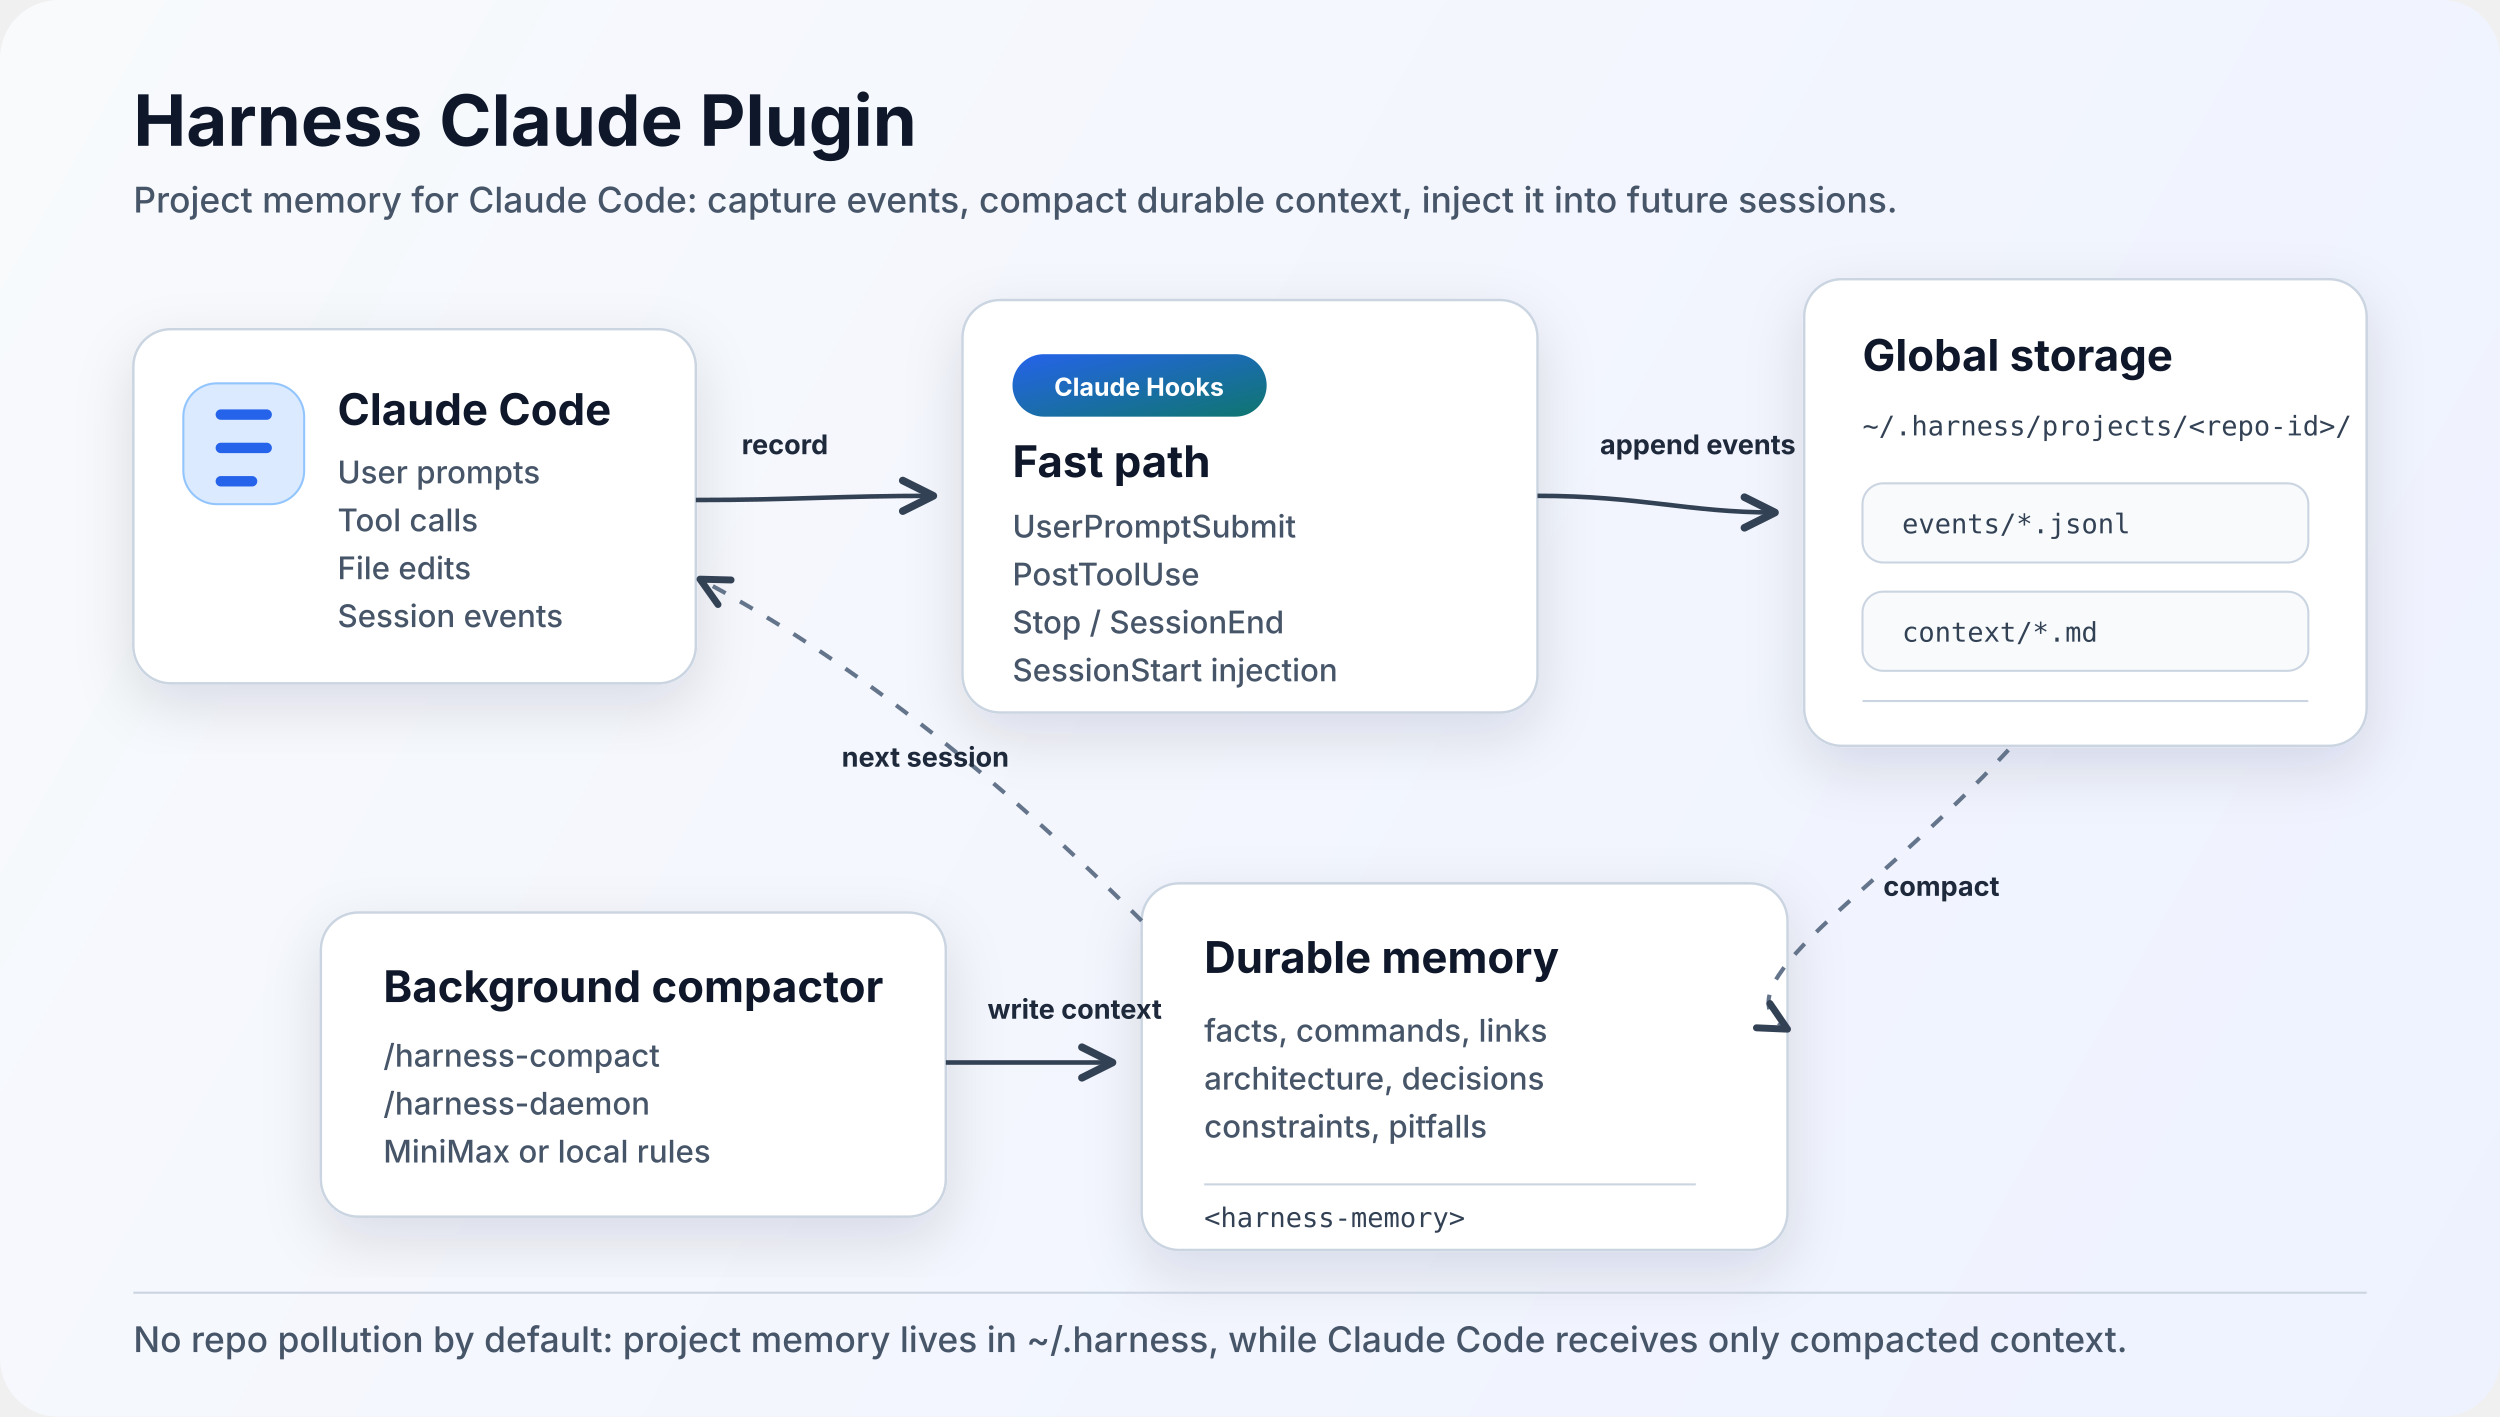
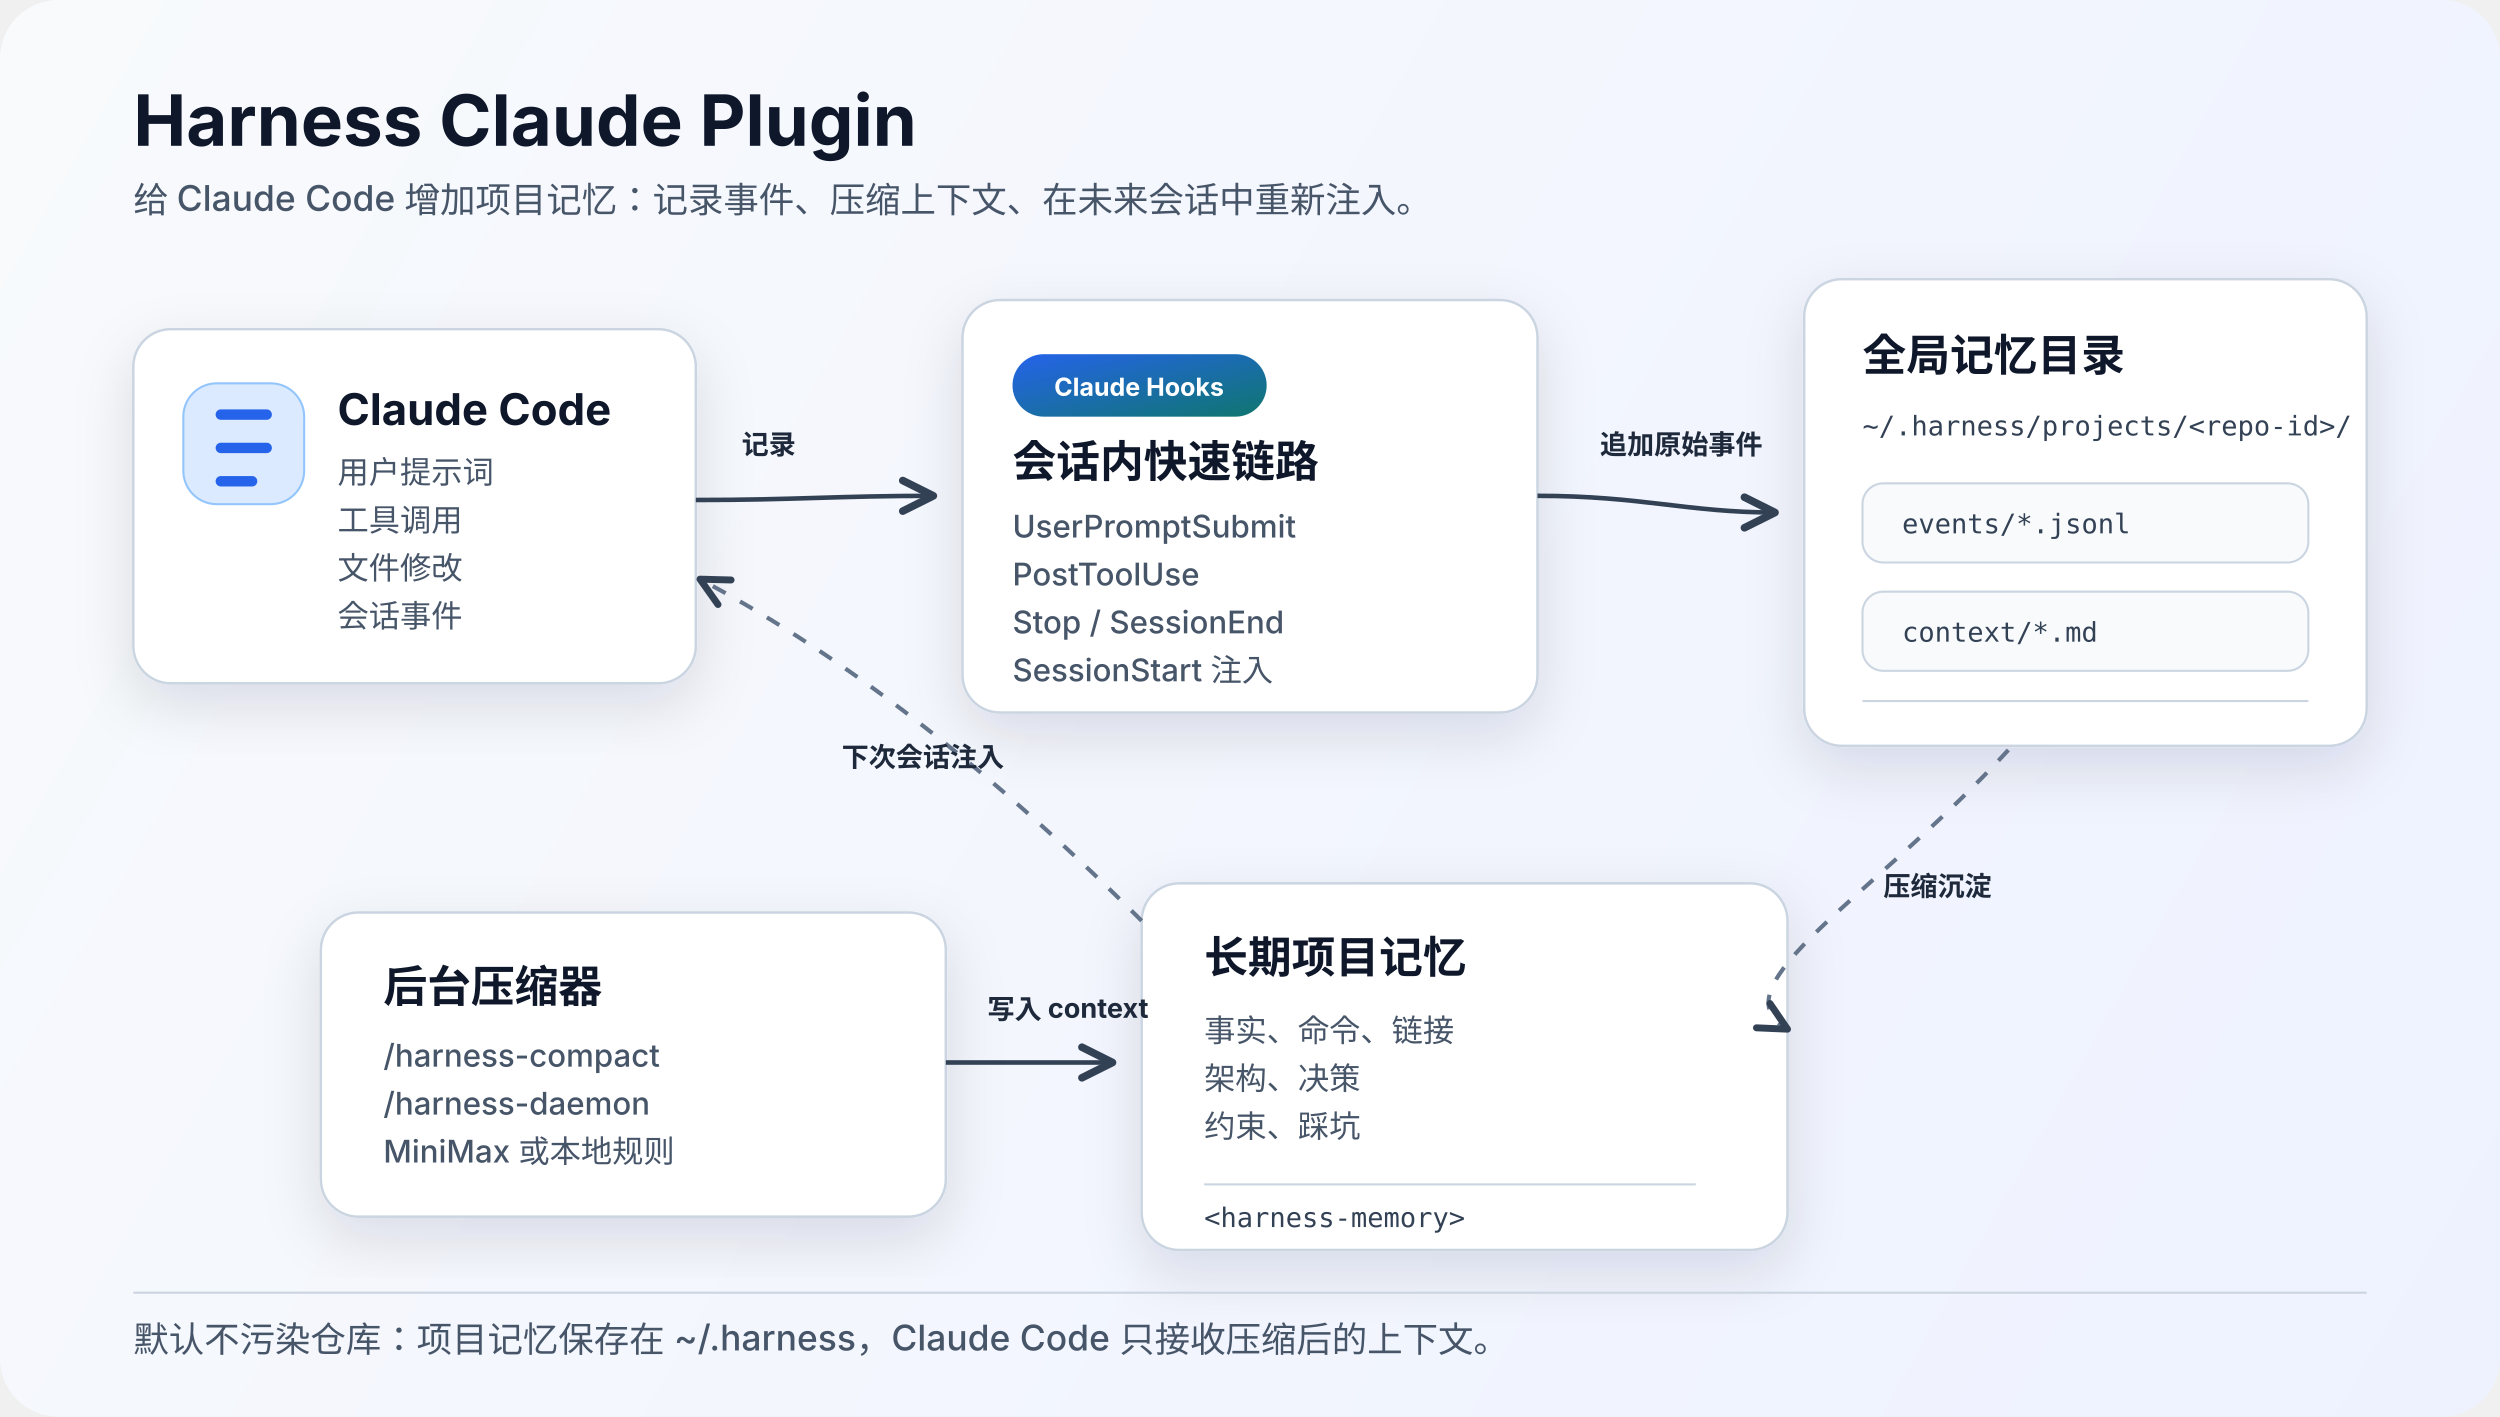
<svg xmlns="http://www.w3.org/2000/svg" width="1200" height="680" viewBox="0 0 1200 680" fill="none" role="img" aria-labelledby="title desc">
  <defs>
    <linearGradient id="bg" x1="0" y1="0" x2="1200" y2="680" gradientUnits="userSpaceOnUse">
      <stop stop-color="#F8FAFC" />
      <stop offset="1" stop-color="#EEF2FF" />
    </linearGradient>
    <linearGradient id="blue" x1="0" y1="0" x2="1" y2="1">
      <stop stop-color="#2563EB" />
      <stop offset="1" stop-color="#0F766E" />
    </linearGradient>
    <filter id="shadow" x="-20%" y="-20%" width="140%" height="140%" color-interpolation-filters="sRGB">
      <feDropShadow dx="0" dy="10" stdDeviation="14" flood-color="#0F172A" flood-opacity="0.12" />
    </filter>
    <marker id="arrow" viewBox="0 0 12 12" refX="10" refY="6" markerWidth="10" markerHeight="10" orient="auto-start-reverse">
      <path d="M2 2L10 6L2 10" stroke="#334155" stroke-width="2" stroke-linecap="round" stroke-linejoin="round" />
    </marker>
    <style>
-       .title { font: 700 34px -apple-system, BlinkMacSystemFont, "Segoe UI", sans-serif; fill: #0F172A; }
-       .subtitle { font: 500 17px -apple-system, BlinkMacSystemFont, "Segoe UI", sans-serif; fill: #475569; }
-       .box-title { font: 700 21px -apple-system, BlinkMacSystemFont, "Segoe UI", sans-serif; fill: #0F172A; }
-       .box-text { font: 500 15px -apple-system, BlinkMacSystemFont, "Segoe UI", sans-serif; fill: #475569; }
+       .title { font: 700 34px -apple-system, BlinkMacSystemFont, "PingFang SC", "Microsoft YaHei", "Segoe UI", sans-serif; fill: #0F172A; }
+       .subtitle { font: 500 17px -apple-system, BlinkMacSystemFont, "PingFang SC", "Microsoft YaHei", "Segoe UI", sans-serif; fill: #475569; }
+       .box-title { font: 700 21px -apple-system, BlinkMacSystemFont, "PingFang SC", "Microsoft YaHei", "Segoe UI", sans-serif; fill: #0F172A; }
+       .box-text { font: 500 15px -apple-system, BlinkMacSystemFont, "PingFang SC", "Microsoft YaHei", "Segoe UI", sans-serif; fill: #475569; }
      .small { font: 500 13px ui-monospace, SFMono-Regular, Menlo, Consolas, monospace; fill: #334155; }
-       .label { font: 700 13px -apple-system, BlinkMacSystemFont, "Segoe UI", sans-serif; fill: #1E293B; }
-       .pill { font: 700 12px -apple-system, BlinkMacSystemFont, "Segoe UI", sans-serif; fill: #FFFFFF; }
+       .label { font: 700 13px -apple-system, BlinkMacSystemFont, "PingFang SC", "Microsoft YaHei", "Segoe UI", sans-serif; fill: #1E293B; }
+       .pill { font: 700 12px -apple-system, BlinkMacSystemFont, "PingFang SC", "Microsoft YaHei", "Segoe UI", sans-serif; fill: #FFFFFF; }
      .card { fill: #FFFFFF; stroke: #CBD5E1; stroke-width: 1.2; filter: url(#shadow); }
      .soft { fill: #F8FAFC; stroke: #CBD5E1; stroke-width: 1; }
      .line { stroke: #334155; stroke-width: 2.2; marker-end: url(#arrow); }
      .dash { stroke: #64748B; stroke-width: 2; stroke-dasharray: 7 8; marker-end: url(#arrow); }
    </style>
  </defs>
  <rect width="1200" height="680" rx="28" fill="url(#bg)" />
  <text x="64" y="70" class="title">Harness Claude Plugin</text>
-   <text x="64" y="102" class="subtitle">Project memory for Claude Code: capture events, compact durable context, inject it into future sessions.</text>
+   <text x="64" y="102" class="subtitle">给 Claude Code 增加项目记忆：记录事件、压缩上下文、在未来会话中重新注入。</text>
  <rect x="64" y="158" width="270" height="170" rx="18" class="card" />
  <rect x="88" y="184" width="58" height="58" rx="16" fill="#DBEAFE" stroke="#93C5FD" />
  <path d="M106 215h22M106 199h22M106 231h15" stroke="#2563EB" stroke-width="5" stroke-linecap="round" />
  <text x="162" y="204" class="box-title">Claude Code</text>
-   <text x="162" y="232" class="box-text">User prompts</text>
-   <text x="162" y="255" class="box-text">Tool calls</text>
-   <text x="162" y="278" class="box-text">File edits</text>
-   <text x="162" y="301" class="box-text">Session events</text>
+   <text x="162" y="232" class="box-text">用户提示词</text>
+   <text x="162" y="255" class="box-text">工具调用</text>
+   <text x="162" y="278" class="box-text">文件修改</text>
+   <text x="162" y="301" class="box-text">会话事件</text>
  <rect x="462" y="144" width="276" height="198" rx="18" class="card" />
  <rect x="486" y="170" width="122" height="30" rx="15" fill="url(#blue)" />
  <text x="506" y="190" class="pill">Claude Hooks</text>
-   <text x="486" y="229" class="box-title">Fast path</text>
+   <text x="486" y="229" class="box-title">会话内快速链路</text>
  <text x="486" y="258" class="box-text">UserPromptSubmit</text>
  <text x="486" y="281" class="box-text">PostToolUse</text>
  <text x="486" y="304" class="box-text">Stop / SessionEnd</text>
-   <text x="486" y="327" class="box-text">SessionStart injection</text>
+   <text x="486" y="327" class="box-text">SessionStart 注入</text>
  <rect x="866" y="134" width="270" height="224" rx="18" class="card" />
-   <text x="894" y="178" class="box-title">Global storage</text>
+   <text x="894" y="178" class="box-title">全局记忆目录</text>
  <text x="894" y="209" class="small">~/.harness/projects/&lt;repo-id&gt;/</text>
  <rect x="894" y="232" width="214" height="38" rx="10" class="soft" />
  <text x="913" y="256" class="small">events/*.jsonl</text>
  <rect x="894" y="284" width="214" height="38" rx="10" class="soft" />
  <text x="913" y="308" class="small">context/*.md</text>
  <rect x="894" y="336" width="214" height="1" fill="#CBD5E1" />
  <path d="M334 240 C382 240 402 238 448 238" class="line" />
-   <text x="356" y="218" class="label">record</text>
+   <text x="356" y="218" class="label">记录</text>
  <path d="M738 238 C788 238 810 246 852 246" class="line" />
-   <text x="768" y="218" class="label">append events</text>
+   <text x="768" y="218" class="label">追加原始事件</text>
  <rect x="154" y="438" width="300" height="146" rx="18" class="card" />
-   <text x="184" y="481" class="box-title">Background compactor</text>
+   <text x="184" y="481" class="box-title">后台压缩器</text>
  <text x="184" y="512" class="box-text">/harness-compact</text>
  <text x="184" y="535" class="box-text">/harness-daemon</text>
-   <text x="184" y="558" class="box-text">MiniMax or local rules</text>
+   <text x="184" y="558" class="box-text">MiniMax 或本地规则</text>
  <rect x="548" y="424" width="310" height="176" rx="18" class="card" />
-   <text x="578" y="467" class="box-title">Durable memory</text>
-   <text x="578" y="500" class="box-text">facts, commands, links</text>
-   <text x="578" y="523" class="box-text">architecture, decisions</text>
-   <text x="578" y="546" class="box-text">constraints, pitfalls</text>
+   <text x="578" y="467" class="box-title">长期项目记忆</text>
+   <text x="578" y="500" class="box-text">事实、命令、链接</text>
+   <text x="578" y="523" class="box-text">架构、决策</text>
+   <text x="578" y="546" class="box-text">约束、踩坑</text>
  <rect x="578" y="568" width="236" height="1" fill="#CBD5E1" />
  <text x="578" y="589" class="small">&lt;harness-memory&gt;</text>
  <path d="M964 360 C900 430 822 474 858 494" class="dash" />
-   <text x="904" y="430" class="label">compact</text>
+   <text x="904" y="430" class="label">压缩沉淀</text>
  <path d="M454 510 C488 510 504 510 534 510" class="line" />
-   <text x="474" y="489" class="label">write context</text>
+   <text x="474" y="489" class="label">写入 context</text>
  <path d="M548 442 C466 360 396 310 336 278" class="dash" />
-   <text x="404" y="368" class="label">next session</text>
+   <text x="404" y="368" class="label">下次会话注入</text>
  <rect x="64" y="620" width="1072" height="1" fill="#CBD5E1" />
-   <text x="64" y="649" class="subtitle">No repo pollution by default: project memory lives in ~/.harness, while Claude Code receives only compacted context.</text>
+   <text x="64" y="649" class="subtitle">默认不污染仓库：项目记忆保存在 ~/.harness，Claude Code 只接收压缩后的上下文。</text>
</svg>
